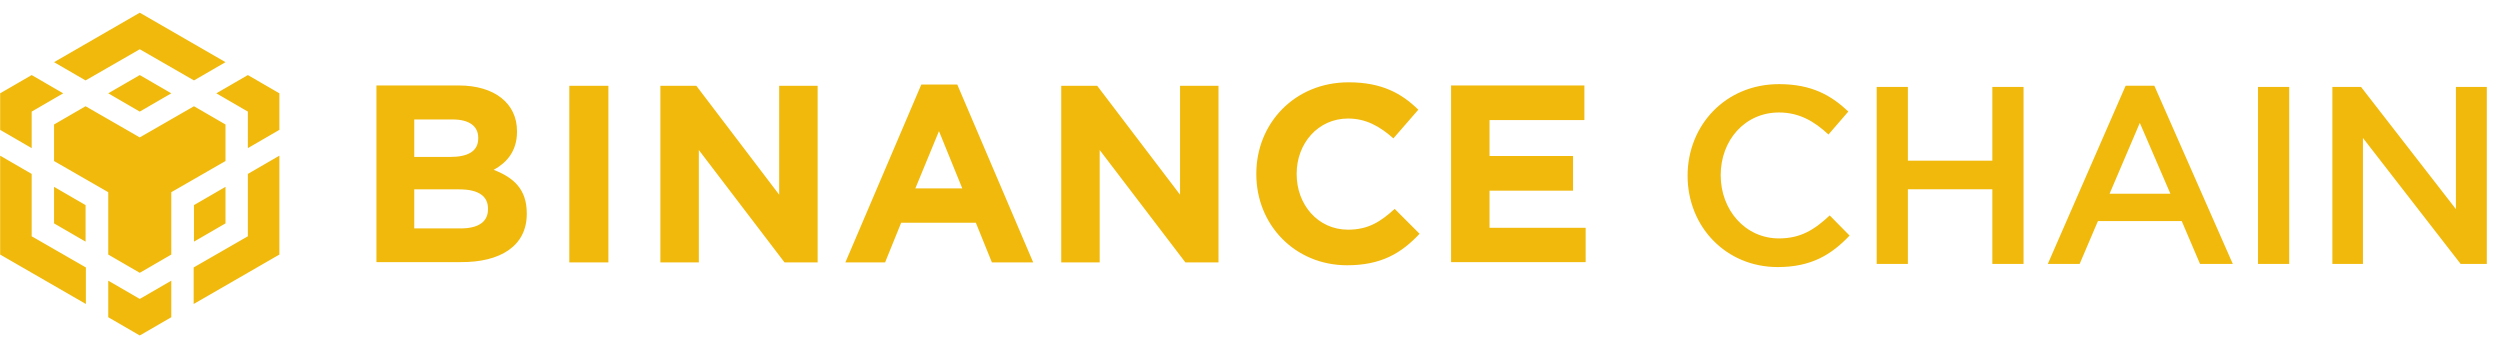
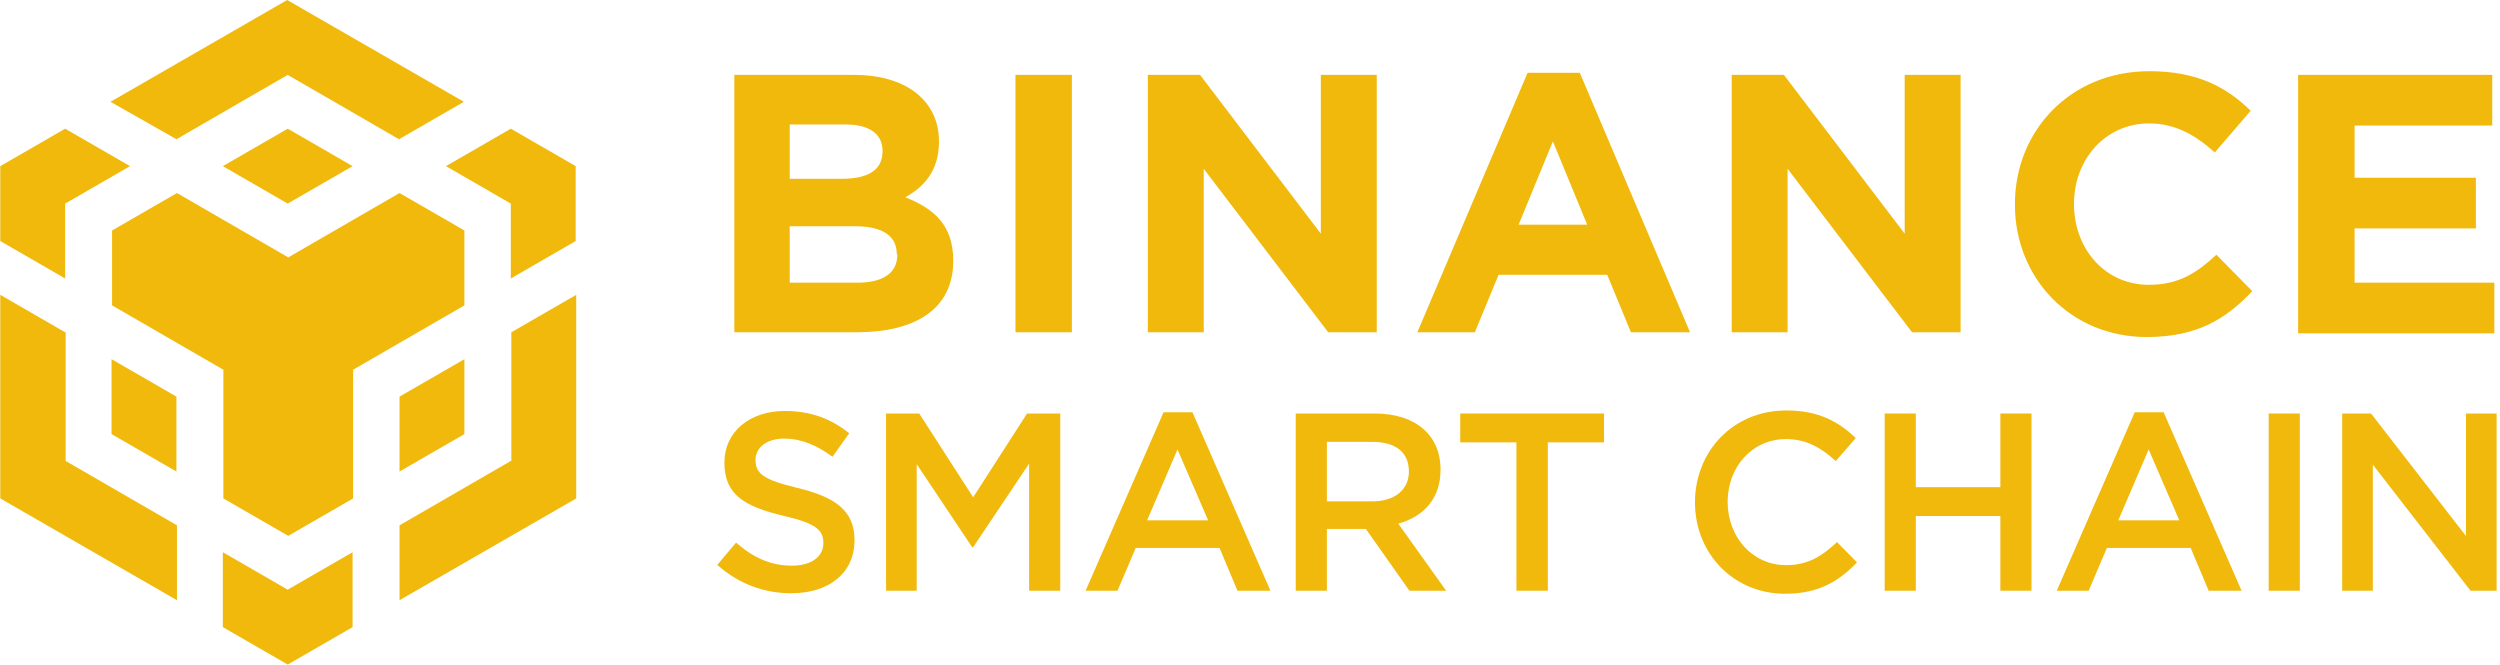
- <svg xmlns="http://www.w3.org/2000/svg" width="185" height="25" viewBox="0 0 185 25" fill="none">
-   <path fill-rule="evenodd" clip-rule="evenodd" d="M38.981 15.784V15.831C38.981 18.207 37.022 19.419 34.083 19.396H27.857V6.324H33.943C36.602 6.324 38.258 7.652 38.258 9.703V9.749C38.258 11.217 37.465 12.056 36.532 12.569C38.048 13.151 38.981 14.037 38.981 15.784ZM33.314 11.613C34.596 11.613 35.389 11.217 35.389 10.239V10.192C35.389 9.33 34.713 8.84 33.5 8.84H30.655V11.613H33.314ZM34.083 16.903C35.343 16.903 36.112 16.46 36.112 15.481V15.435C36.112 14.549 35.459 14.013 33.99 14.013H30.655V16.903H34.083ZM45.021 6.347V19.419H42.129V6.347H45.021ZM60.505 6.347V19.419H58.057L51.714 11.101V19.419H48.868V6.347H51.527L57.66 14.409V6.347H60.505ZM70.837 6.254L76.457 19.419H73.402L72.213 16.483H66.686L65.496 19.419H62.558L68.178 6.254H70.837ZM67.735 13.943H71.21L69.484 9.703L67.735 13.943ZM90.169 6.347V19.419H87.721L81.377 11.101V19.419H78.532V6.347H81.191L87.324 14.409V6.347H90.169ZM103.206 15.458L105.048 17.299C103.695 18.743 102.203 19.629 99.684 19.629C95.836 19.629 92.968 16.646 92.968 12.895V12.848C92.968 9.143 95.79 6.091 99.801 6.091C102.273 6.091 103.742 6.93 104.955 8.118L103.112 10.239C102.086 9.33 101.06 8.771 99.754 8.771C97.539 8.771 95.953 10.611 95.953 12.848V12.895C95.953 15.132 97.515 16.996 99.754 16.996C101.27 16.996 102.18 16.39 103.206 15.458ZM117.338 16.856V19.396H107.38V6.324H117.245V8.887H110.225V11.543H116.405V14.107H110.225V16.856H117.338ZM10.343 0.941L4 4.6L6.332 5.951L10.343 3.644L14.354 5.951L16.686 4.6L10.343 0.941ZM14.354 7.862L16.686 9.213V11.916L12.675 14.223V18.837L10.343 20.188L8.011 18.837V14.223L4 11.916V9.213L6.332 7.862L10.343 10.169L14.354 7.862ZM16.686 13.827V16.53L14.354 17.881V15.178L16.686 13.827ZM14.331 19.792L18.342 17.485V12.871L20.674 11.52V18.837L14.331 22.495V19.792ZM18.342 8.258L16.01 6.906L18.342 5.555L20.674 6.906V9.609L18.342 10.961V8.258ZM8.011 23.474V20.771L10.343 22.122L12.675 20.771V23.474L10.343 24.825L8.011 23.474ZM6.332 17.881L4 16.53V13.827L6.332 15.178V17.881ZM10.343 8.258L8.011 6.906L10.343 5.555L12.675 6.906L10.343 8.258ZM4.676 6.906L2.344 8.258V10.961L0.012 9.609V6.906L2.344 5.555L4.676 6.906ZM0.012 11.52L2.344 12.871V17.485L6.355 19.792V22.495L0.012 18.837V11.52ZM124.882 13.006C124.882 16.781 127.727 19.763 131.552 19.763C134.024 19.763 135.516 18.855 136.869 17.433L135.4 15.942C134.28 16.991 133.254 17.643 131.645 17.643C129.15 17.643 127.331 15.546 127.331 12.96C127.331 10.373 129.127 8.323 131.645 8.323C133.138 8.323 134.257 8.975 135.307 9.954L136.776 8.253C135.516 7.064 134.071 6.226 131.645 6.226C127.681 6.226 124.882 9.278 124.882 13.006ZM141.183 19.53V14.008H147.433V19.53H149.742V6.435H147.433V11.888H141.183V6.435H138.875V19.53H141.183ZM162.802 19.53H165.227L159.42 6.342H157.298L151.538 19.53H153.893L155.246 16.361H161.449L162.802 19.53ZM156.109 14.334L158.347 9.092L160.609 14.334H156.109ZM169.401 19.53V6.435H167.093V19.53H169.401ZM184.023 6.435H181.761H181.738V15.476L174.718 6.435H172.596V19.53H174.858V10.21L182.088 19.53H184.023V6.435Z" fill="#F0B90B" />
+ <svg xmlns="http://www.w3.org/2000/svg" width="474" height="126" viewBox="0 0 474 126" fill="none">
+   <path d="M162.429 63H139.229V14.2H161.929C171.929 14.2 178.03 19.2 178.03 26.8V26.9C178.03 32.4 175.129 35.5 171.629 37.4C177.229 39.6 180.729 42.8 180.729 49.4V49.5C180.729 58.6 173.529 63 162.429 63ZM167.33 28.6C167.33 25.4 164.83 23.6 160.33 23.6H149.729V33.9H159.629C164.329 33.9 167.33 32.4 167.33 28.7V28.6ZM170.03 48.2C170.03 44.9 167.629 42.9 162.129 42.9H149.729V53.6H162.53C167.23 53.6 170.129 51.9 170.129 48.3V48.2H170.03ZM192.53 63V14.2H203.229V63H192.53ZM251.83 63L228.229 32V63H217.629V14.2H227.53L250.429 44.3V14.2H261.03V63H251.83ZM309.229 63L304.729 52.1H284.129L279.629 63H268.729L289.629 13.8H299.53L320.429 63H309.229ZM294.429 26.8L287.929 42.6H300.929L294.429 26.8ZM362.53 63L338.929 32V63H328.33V14.2H338.229L361.129 44.3V14.2H371.729V63H362.53ZM407.03 63.9C392.63 63.9 382.03 52.8 382.03 38.8V38.7C382.03 24.8 392.53 13.5 407.53 13.5C416.73 13.5 422.229 16.6 426.729 21L419.929 28.9C416.129 25.5 412.329 23.4 407.429 23.4C399.229 23.4 393.229 30.2 393.229 38.6V38.7C393.229 47.1 399.029 54 407.429 54C413.029 54 416.43 51.8 420.229 48.3L427.03 55.2C422.03 60.5 416.53 63.9 407.03 63.9ZM435.729 63V14.2H472.53V23.8H446.429V33.7H469.429V43.3H446.429V53.6H472.929V63.2H435.729V63Z" fill="#F0B90B" />
+   <path d="M143.248 87.184C143.248 84.928 145.264 83.152 148.72 83.152C151.792 83.152 154.816 84.352 157.84 86.608L161.008 82.144C157.6 79.408 153.712 77.92 148.816 77.92C142.144 77.92 137.344 81.856 137.344 87.712C137.344 93.952 141.376 96.064 148.528 97.792C154.768 99.232 156.112 100.528 156.112 102.976C156.112 105.568 153.808 107.248 150.16 107.248C145.984 107.248 142.768 105.664 139.552 102.88L136 107.104C140.032 110.704 144.88 112.48 150.016 112.48C157.072 112.48 162.016 108.736 162.016 102.4C162.016 96.784 158.32 94.24 151.216 92.512C144.784 90.976 143.248 89.824 143.248 87.184Z" fill="#F0B90B" />
+   <path d="M195.119 87.904V112H201.023V78.4H194.735L184.511 94.288L174.287 78.4H167.999V112H173.807V88L184.319 103.744H184.511L195.119 87.904Z" fill="#F0B90B" />
+   <path d="M226.087 78.16H220.615L205.831 112H211.879L215.335 103.888H231.223L234.631 112H240.871L226.087 78.16ZM229.063 98.656H217.495L223.255 85.216L229.063 98.656Z" fill="#F0B90B" />
+   <path d="M274.185 112L265.113 99.28C269.817 97.984 273.129 94.624 273.129 89.056C273.129 82.48 268.377 78.4 260.649 78.4H245.673V112H251.577V100.288H258.969L267.225 112H274.185ZM267.129 89.392C267.129 92.848 264.441 95.056 260.217 95.056H251.577V83.776H260.169C264.537 83.776 267.129 85.696 267.129 89.392Z" fill="#F0B90B" />
+   <path d="M293.468 83.872H304.124V78.4H276.86V83.872H287.516V112H293.468V83.872Z" fill="#F0B90B" />
+   <path d="M352.087 106.624L348.295 102.784C345.415 105.472 342.775 107.152 338.647 107.152C332.215 107.152 327.559 101.776 327.559 95.152C327.559 88.528 332.215 83.248 338.647 83.248C342.487 83.248 345.367 84.928 348.055 87.424L351.847 83.056C348.631 79.984 344.887 77.824 338.695 77.824C328.519 77.824 321.367 85.648 321.367 95.248C321.367 104.944 328.663 112.576 338.455 112.576C344.743 112.576 348.583 110.272 352.087 106.624Z" fill="#F0B90B" />
+   <path d="M379.269 97.84V112H385.173V78.4H379.269V92.368H363.237V78.4H357.333V112H363.237V97.84H379.269Z" fill="#F0B90B" />
+   <path d="M410.218 78.16H404.746L389.962 112H396.01L399.466 103.888H415.354L418.762 112H425.002L410.218 78.16ZM413.194 98.656H401.626L407.386 85.216L413.194 98.656Z" fill="#F0B90B" />
+   <path d="M430.139 78.4V112H436.043V78.4H430.139Z" fill="#F0B90B" />
+   <path d="M467.55 101.632L449.55 78.4H444.078V112H449.886V88.096L468.414 112H473.358V78.4H467.55V101.632Z" fill="#F0B90B" />
+   <path d="M54.55 14.2L33.45 26.4L20.95 19.3L54.45 0L87.95 19.3L75.65 26.4L54.55 14.2Z" fill="#F0B90B" />
+   <path d="M75.75 36.6L88.05 43.7V57.9L66.95 70.1V94.5L54.65 101.6L42.35 94.5V70.1L21.25 57.9V43.7L33.55 36.6L54.65 48.8L75.75 36.6Z" fill="#F0B90B" />
+   <path d="M88.05 68.1V82.3L75.75 89.4V75.2L88.05 68.1Z" fill="#F0B90B" />
+   <path d="M75.75 99.6L96.85 87.4H96.95V63L109.25 55.9V94.5L75.75 113.8V99.6Z" fill="#F0B90B" />
+   <path d="M96.85 38.6L84.55 31.5L96.85 24.4L109.15 31.5V45.7L96.85 52.8V38.6Z" fill="#F0B90B" />
+   <path d="M42.25 118.9V104.7L54.55 111.8L66.85 104.7V118.9L54.55 126L42.25 118.9Z" fill="#F0B90B" />
+   <path d="M33.45 89.4L21.15 82.3V68.1L33.45 75.2V89.4Z" fill="#F0B90B" />
+   <path d="M54.55 38.6L42.25 31.5L54.55 24.4L66.85 31.5L54.55 38.6Z" fill="#F0B90B" />
+   <path d="M24.65 31.5L12.35 38.6V52.8L0.05 45.7V31.5L12.35 24.4L24.65 31.5Z" fill="#F0B90B" />
+   <path d="M0.05 55.9L12.35 63H12.45V87.4L33.55 99.6V113.8L0.05 94.5V55.9Z" fill="#F0B90B" />
</svg>
